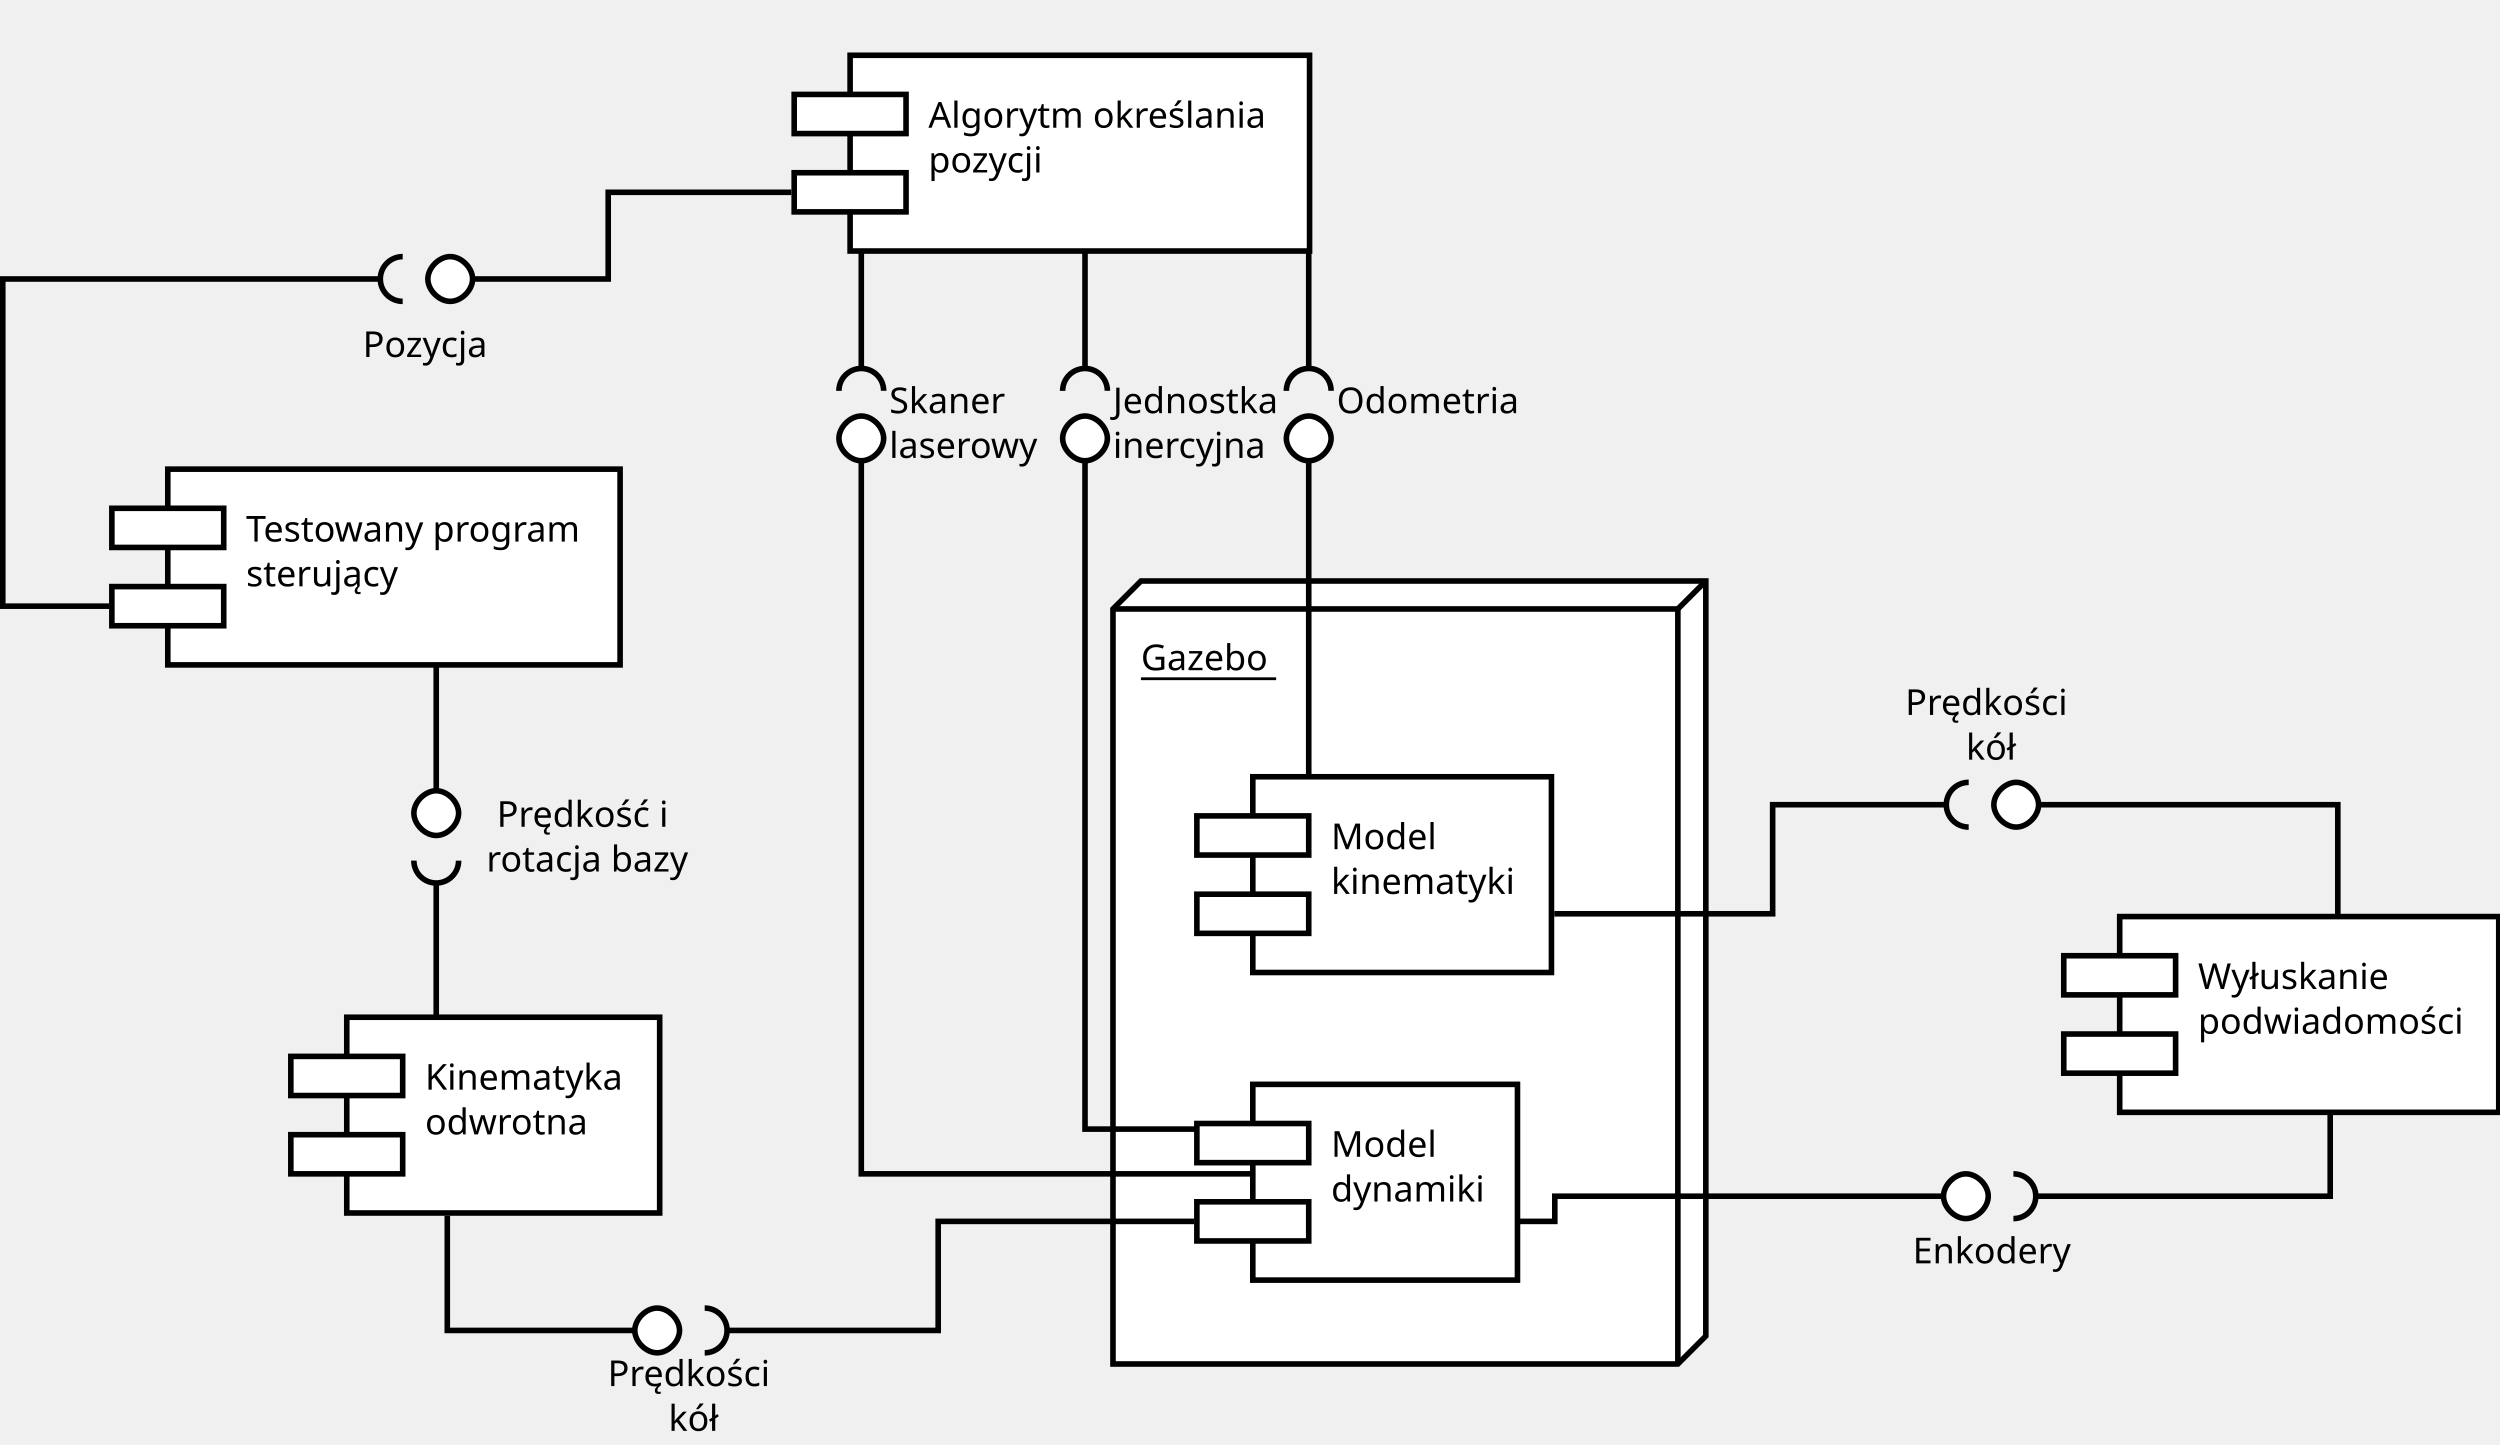
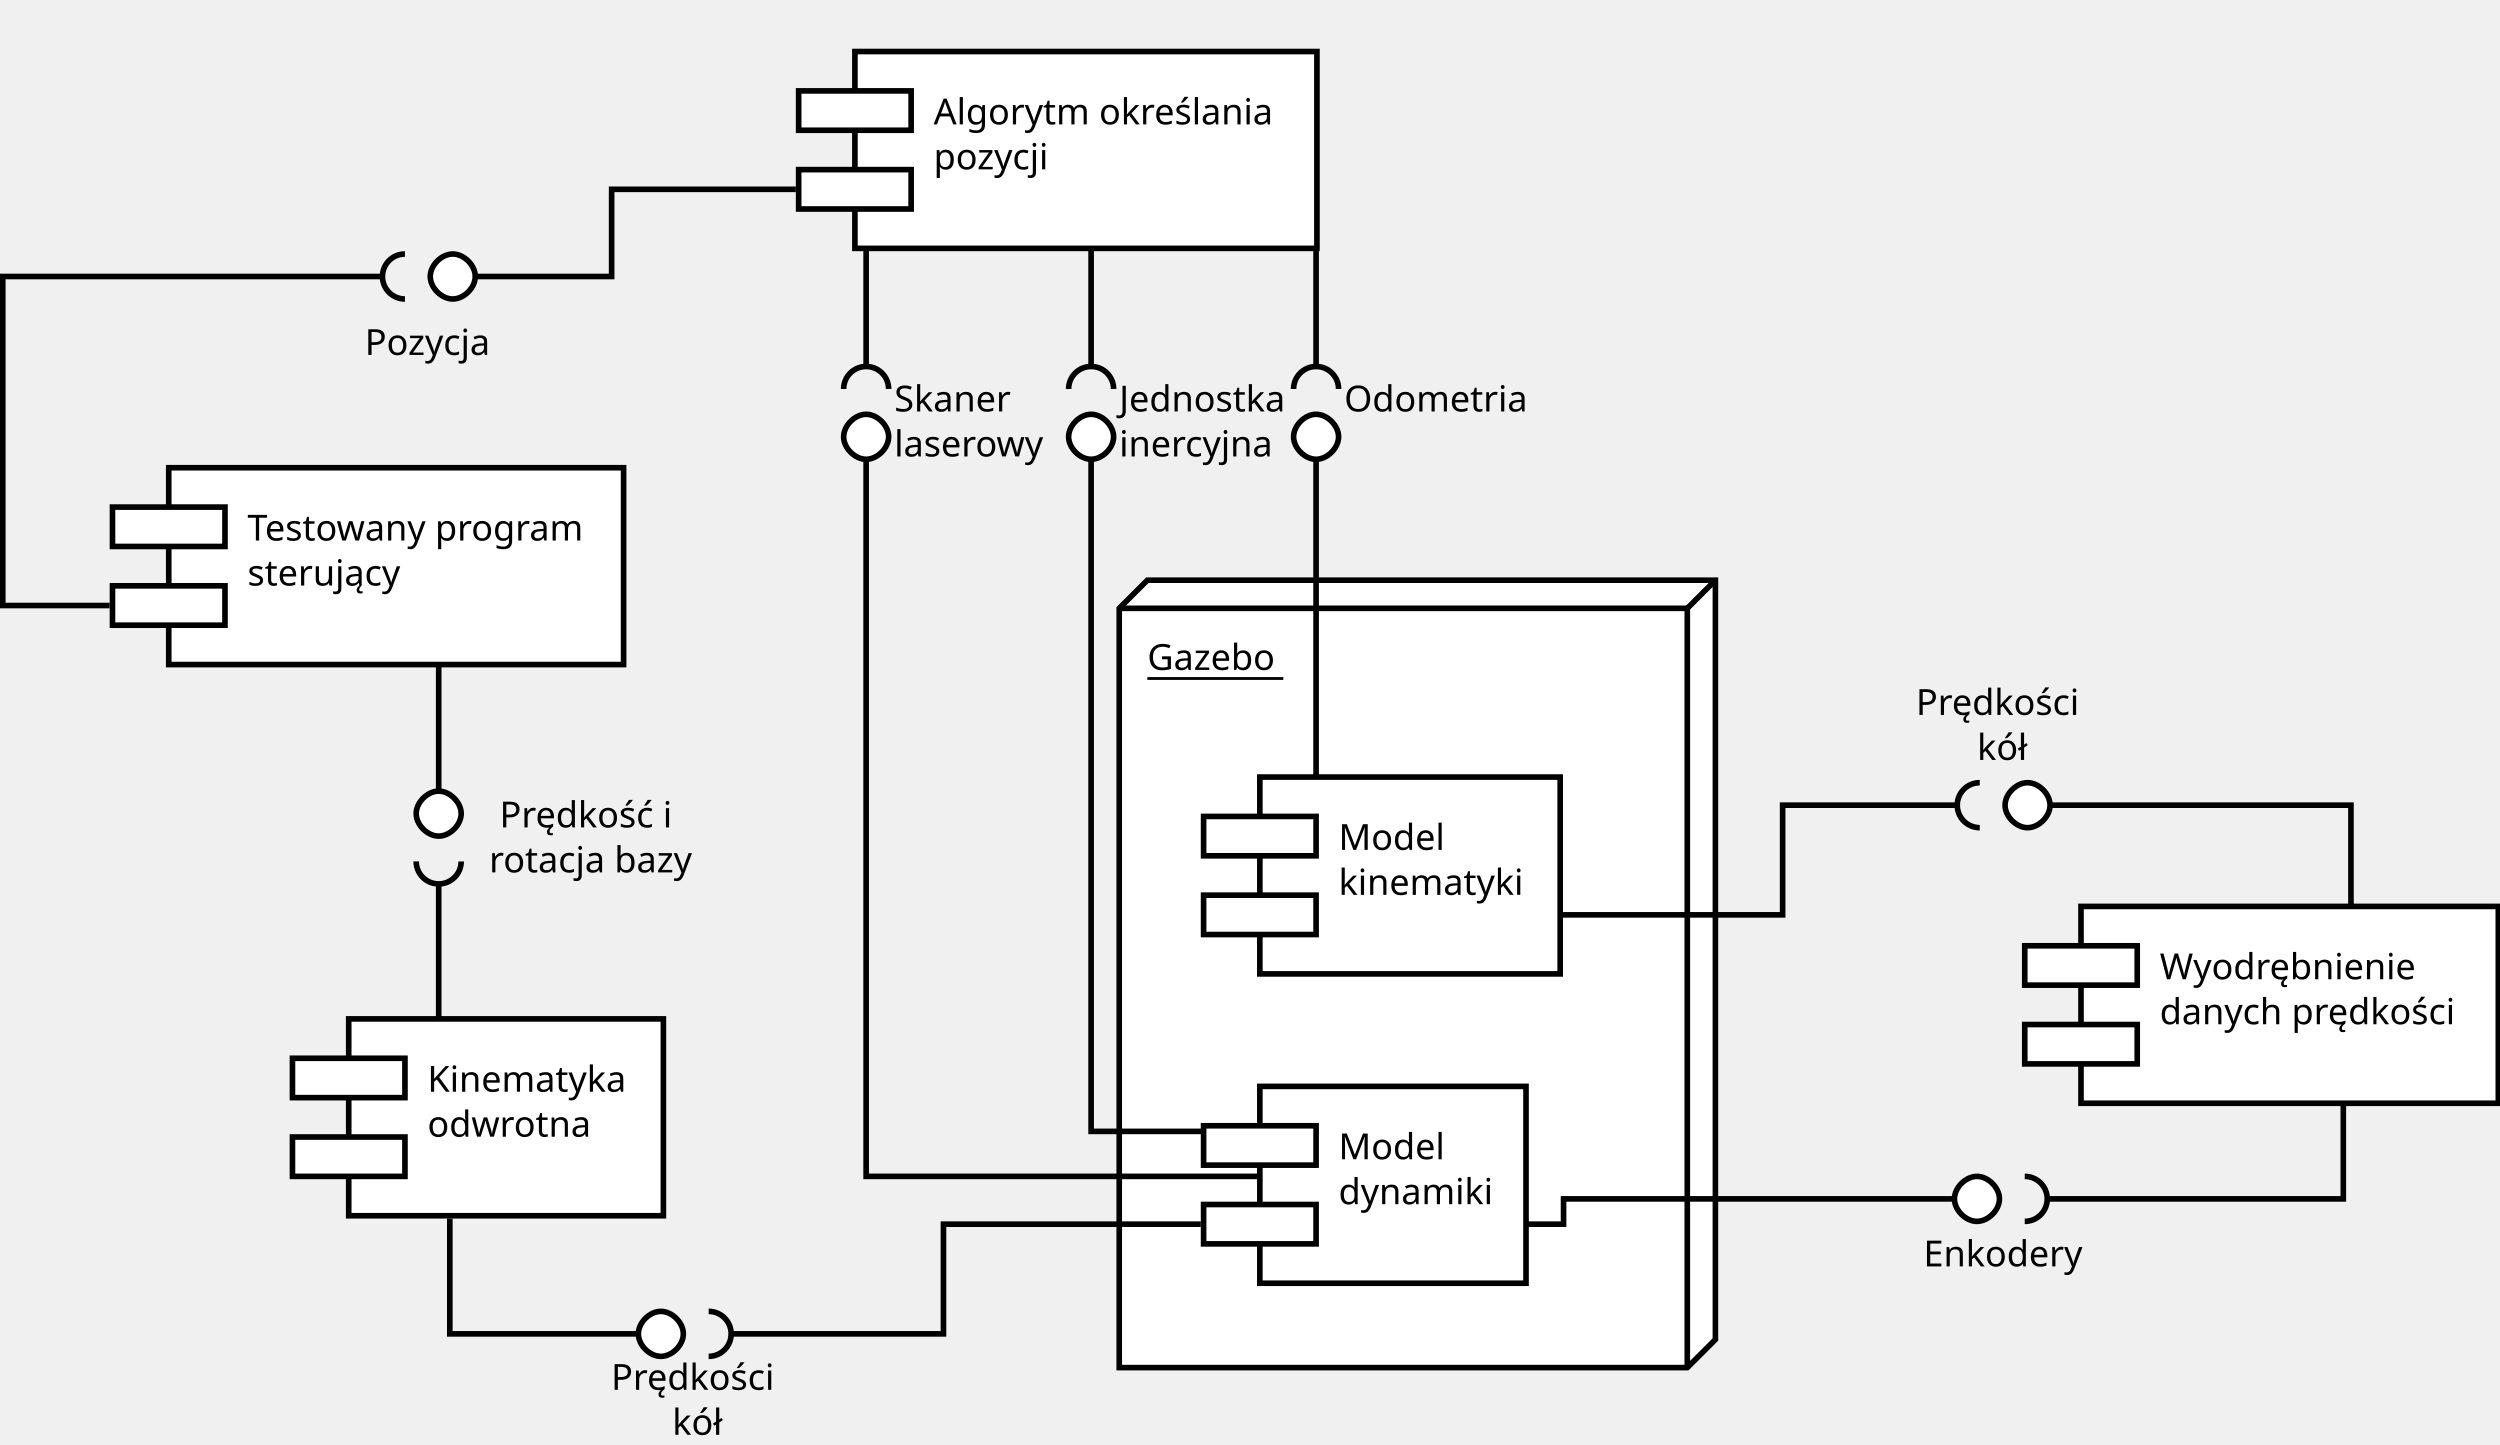
- <svg xmlns="http://www.w3.org/2000/svg" width="45cm" height="26cm" viewBox="512 194 894 513">
+ <svg xmlns="http://www.w3.org/2000/svg" width="45cm" height="26cm" viewBox="512 194 889 513">
  <g>
    <polygon style="fill: #ffffff" points="910,410 920,400 1122,400 1122,670 1112,680 910,680 910,410 " />
    <polygon style="fill: none; fill-opacity:0; stroke-width: 2; stroke: #000000" points="910,410 920,400 1122,400 1122,670 1112,680 910,680 910,410 " />
    <line style="fill: none; fill-opacity:0; stroke-width: 2; stroke: #000000" x1="910" y1="410" x2="1112" y2="410" />
    <line style="fill: none; fill-opacity:0; stroke-width: 2; stroke: #000000" x1="1112" y1="410" x2="1122" y2="400" />
    <line style="fill: none; fill-opacity:0; stroke-width: 2; stroke: #000000" x1="1112" y1="410" x2="1112" y2="680" />
    <text font-size="12.8" style="fill: #000000;text-anchor:start;font-family:sans-serif;font-style:normal;font-weight:normal" x="920" y="431.9">
      <tspan x="920" y="431.9">Gazebo</tspan>
    </text>
    <line style="fill: none; fill-opacity:0; stroke-width: 1; stroke: #000000" x1="920" y1="434.95" x2="968.35" y2="434.95" />
  </g>
  <text font-size="12.8" style="fill: #000000;text-anchor:middle;font-family:sans-serif;font-style:normal;font-weight:normal" x="760" y="687.9">
    <tspan x="760" y="687.9">Prędkości </tspan>
    <tspan x="760" y="703.9">kół</tspan>
  </text>
  <text font-size="12.8" style="fill: #000000;text-anchor:middle;font-family:sans-serif;font-style:normal;font-weight:normal" x="722" y="487.9">
    <tspan x="722" y="487.9">Prędkość i</tspan>
    <tspan x="722" y="503.9">rotacja bazy</tspan>
  </text>
  <g>
    <polyline style="fill: none; fill-opacity:0; stroke-width: 2; stroke: #000000" points="671.95,627.005 671.95,668 739,668 " />
    <path style="fill: #ffffff" d="M 755 668 C 755,672 751,676 747,676 C 743,676 739,672 739,668 C 739,664 743,660 747,660 C 751,660 755,664 755,668z" />
    <path style="fill: none; fill-opacity:0; stroke-width: 2; stroke: #000000" d="M 755 668 C 755,672 751,676 747,676 C 743,676 739,672 739,668 C 739,664 743,660 747,660 C 751,660 755,664 755,668" />
    <text font-size="12.8" style="fill: #000000;text-anchor:middle;font-family:monospace;font-style:normal;font-weight:normal" x="630.644" y="559.908">
      <tspan x="630.644" y="559.908" />
    </text>
  </g>
  <g>
    <polyline style="fill: none; fill-opacity:0; stroke-width: 2; stroke: #000000" points="938.992,629 847.496,629 847.496,668 772,668 " />
    <path style="fill: none; fill-opacity:0; stroke-width: 2; stroke: #000000" d="M 764,676 A 8,8 0 1 0 764,660" />
    <text font-size="12.8" style="fill: #000000;text-anchor:middle;font-family:monospace;font-style:normal;font-weight:normal" x="973.062" y="638.968">
      <tspan x="973.062" y="638.968" />
    </text>
  </g>
  <g>
-     <polyline style="fill: none; fill-opacity:0; stroke-width: 2; stroke: #000000" points="996.575,629 1068,629 1068,620 1207,620 " />
+     <polyline style="fill: none; fill-opacity:0; stroke-width: 2; stroke: #000000" points="996.574,629 1068,629 1068,620 1207,620 " />
    <path style="fill: #ffffff" d="M 1223 620 C 1223,624 1219,628 1215,628 C 1211,628 1207,624 1207,620 C 1207,616 1211,612 1215,612 C 1219,612 1223,616 1223,620z" />
    <path style="fill: none; fill-opacity:0; stroke-width: 2; stroke: #000000" d="M 1223 620 C 1223,624 1219,628 1215,628 C 1211,628 1207,624 1207,620 C 1207,616 1211,612 1215,612 C 1219,612 1223,616 1223,620" />
    <text font-size="12.8" style="fill: #000000;text-anchor:middle;font-family:monospace;font-style:normal;font-weight:normal" x="1055.18" y="583.696">
      <tspan x="1055.18" y="583.696" />
    </text>
  </g>
  <g>
    <polyline style="fill: none; fill-opacity:0; stroke-width: 2; stroke: #000000" points="1290.72,561 1345.28,561 1345.28,620 1240,620 " />
    <path style="fill: none; fill-opacity:0; stroke-width: 2; stroke: #000000" d="M 1232,628 A 8,8 0 1 0 1232,612" />
    <text font-size="12.8" style="fill: #000000;text-anchor:middle;font-family:monospace;font-style:normal;font-weight:normal" x="1303.72" y="545.44">
      <tspan x="1303.72" y="545.44" />
    </text>
  </g>
  <text font-size="12.8" style="fill: #000000;text-anchor:start;font-family:sans-serif;font-style:normal;font-weight:normal" x="1196" y="644">
    <tspan x="1196" y="644">Enkodery</tspan>
  </text>
  <text font-size="12.8" style="fill: #000000;text-anchor:middle;font-family:sans-serif;font-style:normal;font-weight:normal" x="1224" y="447.9">
    <tspan x="1224" y="447.9">Prędkości</tspan>
    <tspan x="1224" y="463.9">kół</tspan>
  </text>
  <g>
    <polyline style="fill: none; fill-opacity:0; stroke-width: 2; stroke: #000000" points="1002.65,519 1002.65,492 980,492 980,357 " />
    <path style="fill: #ffffff" d="M 980 341 C 984,341 988,345 988,349 C 988,353 984,357 980,357 C 976,357 972,353 972,349 C 972,345 976,341 980,341z" />
    <path style="fill: none; fill-opacity:0; stroke-width: 2; stroke: #000000" d="M 980 341 C 984,341 988,345 988,349 C 988,353 984,357 980,357 C 976,357 972,353 972,349 C 972,345 976,341 980,341" />
    <text font-size="12.8" style="fill: #000000;text-anchor:middle;font-family:monospace;font-style:normal;font-weight:normal" x="1042.76" y="477.692">
      <tspan x="1042.76" y="477.692" />
    </text>
  </g>
  <text font-size="12.8" style="fill: #000000;text-anchor:start;font-family:sans-serif;font-style:normal;font-weight:normal" x="990" y="340">
    <tspan x="990" y="340">Odometria</tspan>
  </text>
  <g>
-     <polyline style="fill: none; fill-opacity:0; stroke-width: 2; stroke: #000000" points="996.575,629 996.575,596 900,596 900,357 " />
+     <polyline style="fill: none; fill-opacity:0; stroke-width: 2; stroke: #000000" points="996.574,629 996.574,596 900,596 900,357 " />
    <path style="fill: #ffffff" d="M 900 341 C 904,341 908,345 908,349 C 908,353 904,357 900,357 C 896,357 892,353 892,349 C 892,345 896,341 900,341z" />
    <path style="fill: none; fill-opacity:0; stroke-width: 2; stroke: #000000" d="M 900 341 C 904,341 908,345 908,349 C 908,353 904,357 900,357 C 896,357 892,353 892,349 C 892,345 896,341 900,341" />
    <text font-size="12.8" style="fill: #000000;text-anchor:middle;font-family:monospace;font-style:normal;font-weight:normal" x="963.014" y="583.44">
      <tspan x="963.014" y="583.44" />
    </text>
  </g>
  <g>
-     <polyline style="fill: none; fill-opacity:0; stroke-width: 2; stroke: #000000" points="996.575,629 996.575,612 820,612 820,357 " />
+     <polyline style="fill: none; fill-opacity:0; stroke-width: 2; stroke: #000000" points="996.574,629 996.574,612 820,612 820,357 " />
    <path style="fill: #ffffff" d="M 820 341 C 824,341 828,345 828,349 C 828,353 824,357 820,357 C 816,357 812,353 812,349 C 812,345 816,341 820,341z" />
    <path style="fill: none; fill-opacity:0; stroke-width: 2; stroke: #000000" d="M 820 341 C 824,341 828,345 828,349 C 828,353 824,357 820,357 C 816,357 812,353 812,349 C 812,345 816,341 820,341" />
    <text font-size="12.8" style="fill: #000000;text-anchor:middle;font-family:monospace;font-style:normal;font-weight:normal" x="985.72" y="583.692">
      <tspan x="985.72" y="583.692" />
    </text>
  </g>
  <g>
    <polyline style="fill: none; fill-opacity:0; stroke-width: 2; stroke: #000000" points="878.15,261 878.15,226 820,226 820,324 " />
    <path style="fill: none; fill-opacity:0; stroke-width: 2; stroke: #000000" d="M 828,331.994 A 8,8 0 1 0 812,332.006" />
    <text font-size="12.8" style="fill: #000000;text-anchor:middle;font-family:monospace;font-style:normal;font-weight:normal" x="848.918" y="206.32">
      <tspan x="848.918" y="206.32" />
    </text>
  </g>
  <g>
    <polyline style="fill: none; fill-opacity:0; stroke-width: 2; stroke: #000000" points="878.15,261 878.15,234 900,234 900,324 " />
    <path style="fill: none; fill-opacity:0; stroke-width: 2; stroke: #000000" d="M 908,331.994 A 8,8 0 1 0 892,332.006" />
    <text font-size="12.8" style="fill: #000000;text-anchor:middle;font-family:monospace;font-style:normal;font-weight:normal" x="901.836" y="210.484">
      <tspan x="901.836" y="210.484" />
    </text>
  </g>
  <g>
    <polyline style="fill: none; fill-opacity:0; stroke-width: 2; stroke: #000000" points="878.15,261 878.15,226 980,226 980,324 " />
    <path style="fill: none; fill-opacity:0; stroke-width: 2; stroke: #000000" d="M 988,331.994 A 8,8 0 1 0 972,332.006" />
    <text font-size="12.8" style="fill: #000000;text-anchor:middle;font-family:monospace;font-style:normal;font-weight:normal" x="939.296" y="208.402">
      <tspan x="939.296" y="208.402" />
    </text>
  </g>
  <g>
    <rect style="fill: #ffffff" x="816" y="212" width="164.3" height="70" />
    <rect style="fill: none; fill-opacity:0; stroke-width: 2; stroke: #000000" x="816" y="212" width="164.3" height="70" />
    <rect style="fill: #ffffff" x="796" y="226" width="40" height="14" />
    <rect style="fill: none; fill-opacity:0; stroke-width: 2; stroke: #000000" x="796" y="226" width="40" height="14" />
    <rect style="fill: #ffffff" x="796" y="254" width="40" height="14" />
    <rect style="fill: none; fill-opacity:0; stroke-width: 2; stroke: #000000" x="796" y="254" width="40" height="14" />
    <text font-size="12.8" style="fill: #000000;text-anchor:start;font-family:sans-serif;font-style:normal;font-weight:normal" x="844" y="237.9">
      <tspan x="844" y="237.9">Algorytm określania</tspan>
      <tspan x="844" y="253.9">pozycji</tspan>
    </text>
  </g>
  <g>
    <polyline style="fill: none; fill-opacity:0; stroke-width: 2; stroke: #000000" points="794.995,261 729.497,261 729.497,292 681,292 " />
    <path style="fill: #ffffff" d="M 665 292 C 665,288 669,284 673,284 C 677,284 681,288 681,292 C 681,296 677,300 673,300 C 669,300 665,296 665,292z" />
    <path style="fill: none; fill-opacity:0; stroke-width: 2; stroke: #000000" d="M 665 292 C 665,288 669,284 673,284 C 677,284 681,288 681,292 C 681,296 677,300 673,300 C 669,300 665,296 665,292" />
    <text font-size="12.8" style="fill: #000000;text-anchor:middle;font-family:monospace;font-style:normal;font-weight:normal" x="833.576" y="239.878">
      <tspan x="833.576" y="239.878" />
    </text>
  </g>
  <g>
    <polyline style="fill: none; fill-opacity:0; stroke-width: 2; stroke: #000000" points="550.99,409 512.99,409 512.99,292 648,292 " />
    <path style="fill: none; fill-opacity:0; stroke-width: 2; stroke: #000000" d="M 656,284 A 8,8 0 1 0 656,300" />
    <text font-size="12.8" style="fill: #000000;text-anchor:middle;font-family:monospace;font-style:normal;font-weight:normal" x="614.738" y="348.486">
      <tspan x="614.738" y="348.486" />
    </text>
  </g>
  <text font-size="12.8" style="fill: #000000;text-anchor:middle;font-family:sans-serif;font-style:normal;font-weight:normal" x="664" y="319.9">
    <tspan x="664" y="319.9">Pozycja</tspan>
  </text>
  <g>
    <polyline style="fill: none; fill-opacity:0; stroke-width: 2; stroke: #000000" points="1290.72,561 1348,561 1348,480 1241,480 " />
    <path style="fill: #ffffff" d="M 1225 480 C 1225,476 1229,472 1233,472 C 1237,472 1241,476 1241,480 C 1241,484 1237,488 1233,488 C 1229,488 1225,484 1225,480z" />
    <path style="fill: none; fill-opacity:0; stroke-width: 2; stroke: #000000" d="M 1225 480 C 1225,476 1229,472 1233,472 C 1237,472 1241,476 1241,480 C 1241,484 1237,488 1233,488 C 1229,488 1225,484 1225,480" />
    <text font-size="12.8" style="fill: #000000;text-anchor:middle;font-family:monospace;font-style:normal;font-weight:normal" x="1347.65" y="514.11">
      <tspan x="1347.65" y="514.11" />
    </text>
  </g>
  <g>
    <polyline style="fill: none; fill-opacity:0; stroke-width: 2; stroke: #000000" points="1067.81,519 1145.9,519 1145.9,480 1208,480 " />
    <path style="fill: none; fill-opacity:0; stroke-width: 2; stroke: #000000" d="M 1216,472 A 8,8 0 1 0 1216,488" />
    <text font-size="12.8" style="fill: #000000;text-anchor:middle;font-family:monospace;font-style:normal;font-weight:normal" x="1050.67" y="475.22">
      <tspan x="1050.67" y="475.22" />
    </text>
  </g>
  <g>
    <polyline style="fill: none; fill-opacity:0; stroke-width: 2; stroke: #000000" points="632.875,409 632.875,416 668,416 668,475 " />
    <path style="fill: #ffffff" d="M 668 491 C 664,491 660,487 660,483 C 660,479 664,475 668,475 C 672,475 676,479 676,483 C 676,487 672,491 668,491z" />
    <path style="fill: none; fill-opacity:0; stroke-width: 2; stroke: #000000" d="M 668 491 C 664,491 660,487 660,483 C 660,479 664,475 668,475 C 672,475 676,479 676,483 C 676,487 672,491 668,491" />
    <text font-size="12.8" style="fill: #000000;text-anchor:middle;font-family:monospace;font-style:normal;font-weight:normal" x="663.432" y="403.462">
      <tspan x="663.432" y="403.462" />
    </text>
  </g>
  <g>
    <polyline style="fill: none; fill-opacity:0; stroke-width: 2; stroke: #000000" points="671.95,605 671.95,564 668,564 668,508 " />
    <path style="fill: none; fill-opacity:0; stroke-width: 2; stroke: #000000" d="M 660,499.994 A 8,8 0 1 0 676,500.006" />
    <text font-size="12.8" style="fill: #000000;text-anchor:middle;font-family:monospace;font-style:normal;font-weight:normal" x="665.214" y="544.382">
      <tspan x="665.214" y="544.382" />
    </text>
  </g>
  <g>
    <rect style="fill: #ffffff" x="636" y="556" width="111.9" height="70" />
    <rect style="fill: none; fill-opacity:0; stroke-width: 2; stroke: #000000" x="636" y="556" width="111.9" height="70" />
    <rect style="fill: #ffffff" x="616" y="570" width="40" height="14" />
    <rect style="fill: none; fill-opacity:0; stroke-width: 2; stroke: #000000" x="616" y="570" width="40" height="14" />
    <rect style="fill: #ffffff" x="616" y="598" width="40" height="14" />
    <rect style="fill: none; fill-opacity:0; stroke-width: 2; stroke: #000000" x="616" y="598" width="40" height="14" />
    <text font-size="12.8" style="fill: #000000;text-anchor:start;font-family:sans-serif;font-style:normal;font-weight:normal" x="664" y="581.9">
      <tspan x="664" y="581.9">Kinematyka</tspan>
      <tspan x="664" y="597.9">odwrotna</tspan>
    </text>
  </g>
  <g>
    <rect style="fill: #ffffff" x="572" y="360" width="161.75" height="70" />
    <rect style="fill: none; fill-opacity:0; stroke-width: 2; stroke: #000000" x="572" y="360" width="161.75" height="70" />
    <rect style="fill: #ffffff" x="552" y="374" width="40" height="14" />
    <rect style="fill: none; fill-opacity:0; stroke-width: 2; stroke: #000000" x="552" y="374" width="40" height="14" />
    <rect style="fill: #ffffff" x="552" y="402" width="40" height="14" />
    <rect style="fill: none; fill-opacity:0; stroke-width: 2; stroke: #000000" x="552" y="402" width="40" height="14" />
    <text font-size="12.8" style="fill: #000000;text-anchor:start;font-family:sans-serif;font-style:normal;font-weight:normal" x="600" y="385.9">
      <tspan x="600" y="385.9">Testowany program</tspan>
      <tspan x="600" y="401.9">sterujący</tspan>
    </text>
  </g>
  <text font-size="12.8" style="fill: #000000;text-anchor:start;font-family:sans-serif;font-style:normal;font-weight:normal" x="830" y="340">
    <tspan x="830" y="340">Skaner</tspan>
    <tspan x="830" y="356">laserowy</tspan>
  </text>
  <text font-size="12.8" style="fill: #000000;text-anchor:start;font-family:sans-serif;font-style:normal;font-weight:normal" x="910" y="340">
    <tspan x="910" y="340">Jednostka</tspan>
    <tspan x="910" y="356">inercyjna</tspan>
  </text>
  <g>
    <rect style="fill: #ffffff" x="960" y="470" width="106.8" height="70" />
    <rect style="fill: none; fill-opacity:0; stroke-width: 2; stroke: #000000" x="960" y="470" width="106.8" height="70" />
    <rect style="fill: #ffffff" x="940" y="484" width="40" height="14" />
    <rect style="fill: none; fill-opacity:0; stroke-width: 2; stroke: #000000" x="940" y="484" width="40" height="14" />
    <rect style="fill: #ffffff" x="940" y="512" width="40" height="14" />
    <rect style="fill: none; fill-opacity:0; stroke-width: 2; stroke: #000000" x="940" y="512" width="40" height="14" />
    <text font-size="12.8" style="fill: #000000;text-anchor:start;font-family:sans-serif;font-style:normal;font-weight:normal" x="988" y="495.9">
      <tspan x="988" y="495.9">Model</tspan>
      <tspan x="988" y="511.9">kinematyki</tspan>
    </text>
  </g>
  <g>
    <rect style="fill: #ffffff" x="960" y="580" width="94.65" height="70" />
    <rect style="fill: none; fill-opacity:0; stroke-width: 2; stroke: #000000" x="960" y="580" width="94.65" height="70" />
    <rect style="fill: #ffffff" x="940" y="594" width="40" height="14" />
    <rect style="fill: none; fill-opacity:0; stroke-width: 2; stroke: #000000" x="940" y="594" width="40" height="14" />
    <rect style="fill: #ffffff" x="940" y="622" width="40" height="14" />
    <rect style="fill: none; fill-opacity:0; stroke-width: 2; stroke: #000000" x="940" y="622" width="40" height="14" />
    <text font-size="12.8" style="fill: #000000;text-anchor:start;font-family:sans-serif;font-style:normal;font-weight:normal" x="988" y="605.9">
      <tspan x="988" y="605.9">Model</tspan>
      <tspan x="988" y="621.9">dynamiki</tspan>
    </text>
  </g>
  <g>
-     <rect style="fill: #ffffff" x="1270" y="520" width="135.55" height="70" />
-     <rect style="fill: none; fill-opacity:0; stroke-width: 2; stroke: #000000" x="1270" y="520" width="135.55" height="70" />
-     <rect style="fill: #ffffff" x="1250" y="534" width="40" height="14" />
-     <rect style="fill: none; fill-opacity:0; stroke-width: 2; stroke: #000000" x="1250" y="534" width="40" height="14" />
-     <rect style="fill: #ffffff" x="1250" y="562" width="40" height="14" />
-     <rect style="fill: none; fill-opacity:0; stroke-width: 2; stroke: #000000" x="1250" y="562" width="40" height="14" />
-     <text font-size="12.8" style="fill: #000000;text-anchor:start;font-family:sans-serif;font-style:normal;font-weight:normal" x="1298" y="545.9">
-       <tspan x="1298" y="545.9">Wyłuskanie</tspan>
-       <tspan x="1298" y="561.9">podwiadomości</tspan>
+     <rect style="fill: #ffffff" x="1252" y="516" width="148.4" height="70" />
+     <rect style="fill: none; fill-opacity:0; stroke-width: 2; stroke: #000000" x="1252" y="516" width="148.4" height="70" />
+     <rect style="fill: #ffffff" x="1232" y="530" width="40" height="14" />
+     <rect style="fill: none; fill-opacity:0; stroke-width: 2; stroke: #000000" x="1232" y="530" width="40" height="14" />
+     <rect style="fill: #ffffff" x="1232" y="558" width="40" height="14" />
+     <rect style="fill: none; fill-opacity:0; stroke-width: 2; stroke: #000000" x="1232" y="558" width="40" height="14" />
+     <text font-size="12.8" style="fill: #000000;text-anchor:start;font-family:sans-serif;font-style:normal;font-weight:normal" x="1280" y="541.9">
+       <tspan x="1280" y="541.9">Wyodrębnienie</tspan>
+       <tspan x="1280" y="557.9">danych prędkości</tspan>
    </text>
  </g>
</svg>
